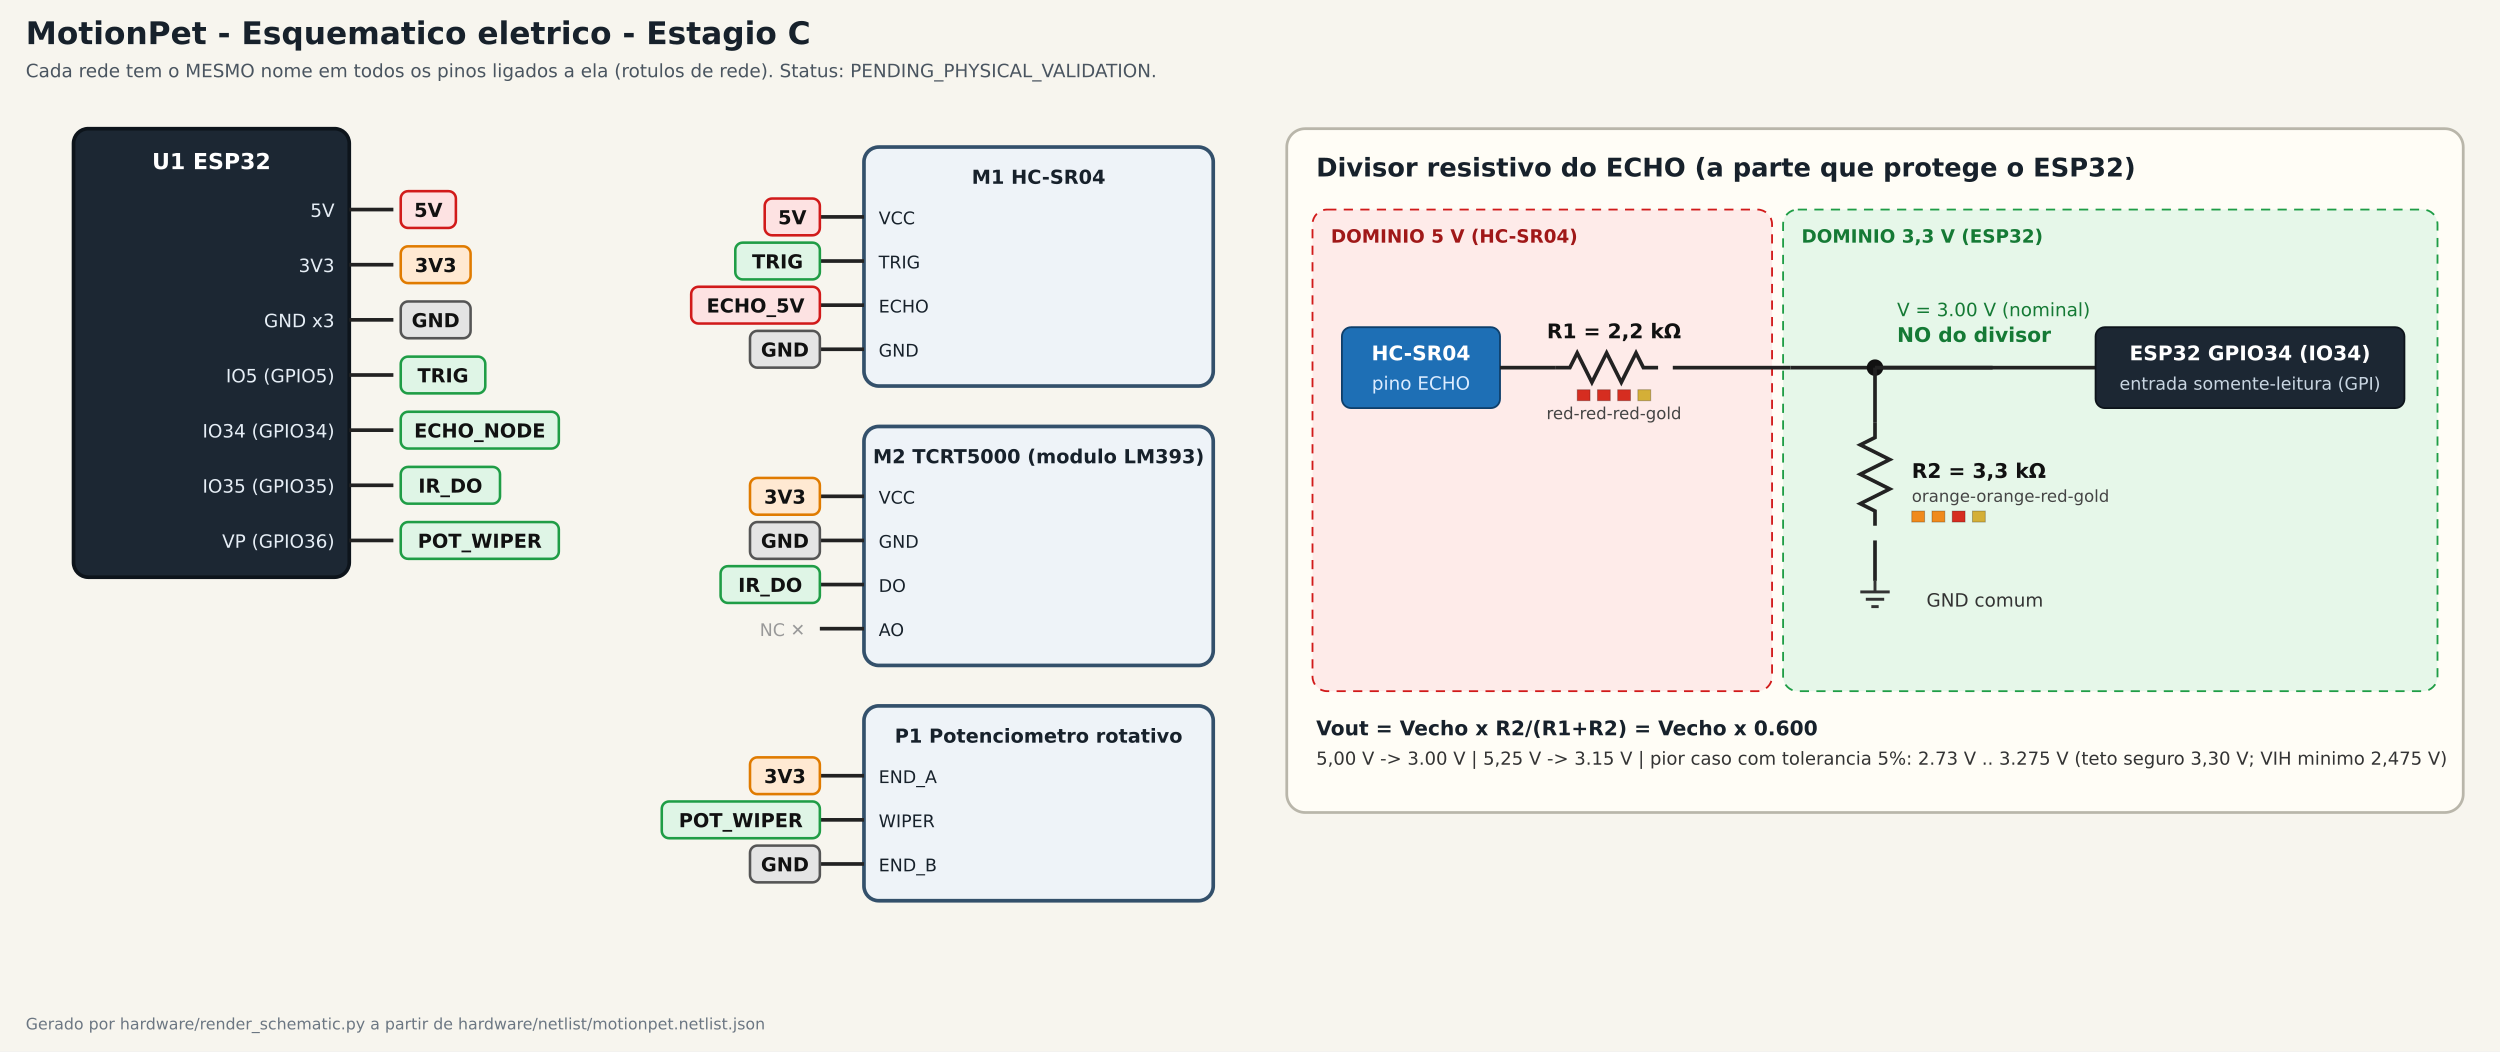
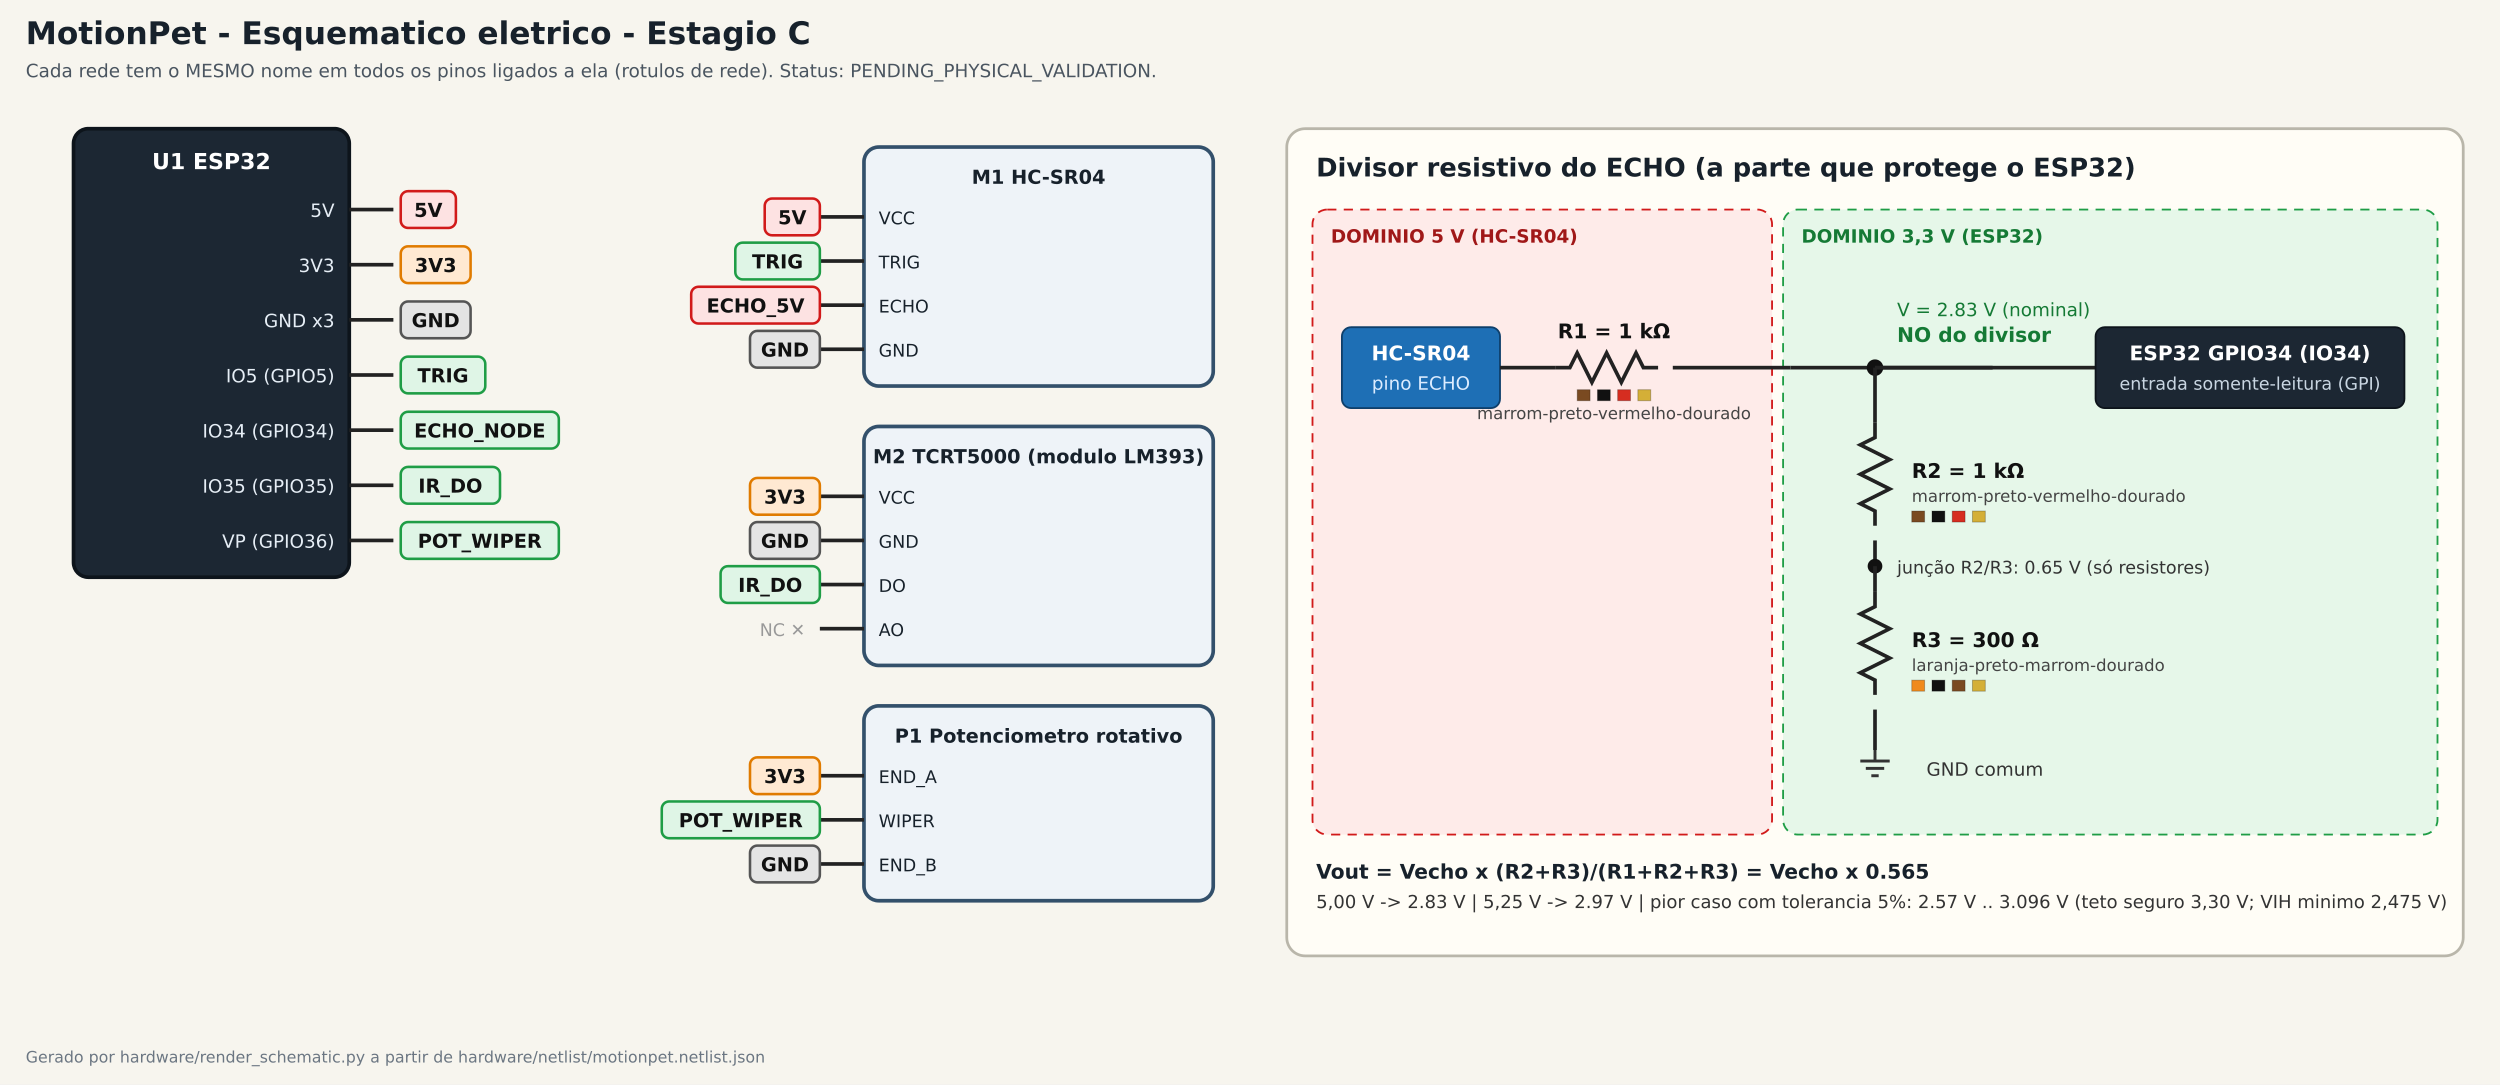
- <svg xmlns="http://www.w3.org/2000/svg" viewBox="0 0 1360 572" width="1360" height="572" font-family="DejaVu Sans, Verdana, Arial, sans-serif">
+ <svg xmlns="http://www.w3.org/2000/svg" viewBox="0 0 1360 590" width="1360" height="590" font-family="DejaVu Sans, Verdana, Arial, sans-serif">
  <rect width="100%" height="100%" fill="#f7f5ee" />
  <text x="14.0" y="24.0" font-family="DejaVu Sans, Verdana, Arial, sans-serif" font-size="17" fill="#17212b" text-anchor="start" font-weight="bold">MotionPet - Esquematico eletrico - Estagio C</text>
  <text x="14.0" y="42.0" font-family="DejaVu Sans, Verdana, Arial, sans-serif" font-size="10" fill="#4a5560" text-anchor="start" font-weight="normal">Cada rede tem o MESMO nome em todos os pinos ligados a ela (rotulos de rede). Status: PENDING_PHYSICAL_VALIDATION.</text>
  <rect x="40" y="70" width="150" height="244" rx="8" fill="#1c2733" stroke="#0d141b" stroke-width="2" />
  <text x="115.0" y="92.0" font-family="DejaVu Sans, Verdana, Arial, sans-serif" font-size="12" fill="#fff" text-anchor="middle" font-weight="bold">U1  ESP32</text>
  <path d="M190,114 h24" stroke="#222" stroke-width="2" />
  <text x="182.0" y="118.0" font-family="DejaVu Sans, Verdana, Arial, sans-serif" font-size="10" fill="#e6eef6" text-anchor="end" font-weight="normal">5V</text>
  <g>
    <rect x="218" y="104" width="30" height="20" rx="4" fill="#fde2e2" stroke="#d11a1a" stroke-width="1.4" />
    <text x="233.0" y="118.0" font-family="DejaVu Sans, Verdana, Arial, sans-serif" font-size="10.5" fill="#111" text-anchor="middle" font-weight="bold">5V</text>
  </g>
  <path d="M190,144 h24" stroke="#222" stroke-width="2" />
  <text x="182.0" y="148.0" font-family="DejaVu Sans, Verdana, Arial, sans-serif" font-size="10" fill="#e6eef6" text-anchor="end" font-weight="normal">3V3</text>
  <g>
    <rect x="218" y="134" width="38" height="20" rx="4" fill="#ffe9d2" stroke="#e07b00" stroke-width="1.4" />
    <text x="237.0" y="148.0" font-family="DejaVu Sans, Verdana, Arial, sans-serif" font-size="10.5" fill="#111" text-anchor="middle" font-weight="bold">3V3</text>
  </g>
  <path d="M190,174 h24" stroke="#222" stroke-width="2" />
  <text x="182.0" y="178.0" font-family="DejaVu Sans, Verdana, Arial, sans-serif" font-size="10" fill="#e6eef6" text-anchor="end" font-weight="normal">GND x3</text>
  <g>
    <rect x="218" y="164" width="38" height="20" rx="4" fill="#e4e4e4" stroke="#555" stroke-width="1.4" />
    <text x="237.0" y="178.0" font-family="DejaVu Sans, Verdana, Arial, sans-serif" font-size="10.5" fill="#111" text-anchor="middle" font-weight="bold">GND</text>
  </g>
  <path d="M190,204 h24" stroke="#222" stroke-width="2" />
  <text x="182.0" y="208.0" font-family="DejaVu Sans, Verdana, Arial, sans-serif" font-size="10" fill="#e6eef6" text-anchor="end" font-weight="normal">IO5 (GPIO5)</text>
  <g>
    <rect x="218" y="194" width="46" height="20" rx="4" fill="#dff5e6" stroke="#1f9d46" stroke-width="1.4" />
    <text x="241.0" y="208.0" font-family="DejaVu Sans, Verdana, Arial, sans-serif" font-size="10.5" fill="#111" text-anchor="middle" font-weight="bold">TRIG</text>
  </g>
  <path d="M190,234 h24" stroke="#222" stroke-width="2" />
  <text x="182.0" y="238.0" font-family="DejaVu Sans, Verdana, Arial, sans-serif" font-size="10" fill="#e6eef6" text-anchor="end" font-weight="normal">IO34 (GPIO34)</text>
  <g>
    <rect x="218" y="224" width="86" height="20" rx="4" fill="#dff5e6" stroke="#1f9d46" stroke-width="1.4" />
    <text x="261.0" y="238.0" font-family="DejaVu Sans, Verdana, Arial, sans-serif" font-size="10.5" fill="#111" text-anchor="middle" font-weight="bold">ECHO_NODE</text>
  </g>
  <path d="M190,264 h24" stroke="#222" stroke-width="2" />
  <text x="182.0" y="268.0" font-family="DejaVu Sans, Verdana, Arial, sans-serif" font-size="10" fill="#e6eef6" text-anchor="end" font-weight="normal">IO35 (GPIO35)</text>
  <g>
    <rect x="218" y="254" width="54" height="20" rx="4" fill="#dff5e6" stroke="#1f9d46" stroke-width="1.4" />
    <text x="245.0" y="268.0" font-family="DejaVu Sans, Verdana, Arial, sans-serif" font-size="10.5" fill="#111" text-anchor="middle" font-weight="bold">IR_DO</text>
  </g>
  <path d="M190,294 h24" stroke="#222" stroke-width="2" />
  <text x="182.0" y="298.0" font-family="DejaVu Sans, Verdana, Arial, sans-serif" font-size="10" fill="#e6eef6" text-anchor="end" font-weight="normal">VP (GPIO36)</text>
  <g>
    <rect x="218" y="284" width="86" height="20" rx="4" fill="#dff5e6" stroke="#1f9d46" stroke-width="1.4" />
    <text x="261.0" y="298.0" font-family="DejaVu Sans, Verdana, Arial, sans-serif" font-size="10.5" fill="#111" text-anchor="middle" font-weight="bold">POT_WIPER</text>
  </g>
  <rect x="470" y="80" width="190" height="130" rx="8" fill="#eef3f8" stroke="#33506b" stroke-width="2" />
  <text x="565.0" y="100.0" font-family="DejaVu Sans, Verdana, Arial, sans-serif" font-size="10.5" fill="#17212b" text-anchor="middle" font-weight="bold">M1  HC-SR04</text>
  <path d="M470,118 h-24" stroke="#222" stroke-width="2" />
  <text x="478.0" y="122.0" font-family="DejaVu Sans, Verdana, Arial, sans-serif" font-size="9.5" fill="#17212b" text-anchor="start" font-weight="normal">VCC</text>
  <g>
    <rect x="416" y="108" width="30" height="20" rx="4" fill="#fde2e2" stroke="#d11a1a" stroke-width="1.4" />
    <text x="431.0" y="122.0" font-family="DejaVu Sans, Verdana, Arial, sans-serif" font-size="10.5" fill="#111" text-anchor="middle" font-weight="bold">5V</text>
  </g>
  <path d="M470,142 h-24" stroke="#222" stroke-width="2" />
  <text x="478.0" y="146.0" font-family="DejaVu Sans, Verdana, Arial, sans-serif" font-size="9.5" fill="#17212b" text-anchor="start" font-weight="normal">TRIG</text>
  <g>
    <rect x="400" y="132" width="46" height="20" rx="4" fill="#dff5e6" stroke="#1f9d46" stroke-width="1.4" />
    <text x="423.0" y="146.0" font-family="DejaVu Sans, Verdana, Arial, sans-serif" font-size="10.5" fill="#111" text-anchor="middle" font-weight="bold">TRIG</text>
  </g>
  <path d="M470,166 h-24" stroke="#222" stroke-width="2" />
  <text x="478.0" y="170.0" font-family="DejaVu Sans, Verdana, Arial, sans-serif" font-size="9.5" fill="#17212b" text-anchor="start" font-weight="normal">ECHO</text>
  <g>
    <rect x="376" y="156" width="70" height="20" rx="4" fill="#fde2e2" stroke="#d11a1a" stroke-width="1.4" />
    <text x="411.0" y="170.0" font-family="DejaVu Sans, Verdana, Arial, sans-serif" font-size="10.5" fill="#111" text-anchor="middle" font-weight="bold">ECHO_5V</text>
  </g>
  <path d="M470,190 h-24" stroke="#222" stroke-width="2" />
  <text x="478.0" y="194.0" font-family="DejaVu Sans, Verdana, Arial, sans-serif" font-size="9.5" fill="#17212b" text-anchor="start" font-weight="normal">GND</text>
  <g>
    <rect x="408" y="180" width="38" height="20" rx="4" fill="#e4e4e4" stroke="#555" stroke-width="1.4" />
    <text x="427.0" y="194.0" font-family="DejaVu Sans, Verdana, Arial, sans-serif" font-size="10.5" fill="#111" text-anchor="middle" font-weight="bold">GND</text>
  </g>
  <rect x="470" y="232" width="190" height="130" rx="8" fill="#eef3f8" stroke="#33506b" stroke-width="2" />
  <text x="565.0" y="252.0" font-family="DejaVu Sans, Verdana, Arial, sans-serif" font-size="10.5" fill="#17212b" text-anchor="middle" font-weight="bold">M2  TCRT5000 (modulo LM393)</text>
  <path d="M470,270 h-24" stroke="#222" stroke-width="2" />
  <text x="478.0" y="274.0" font-family="DejaVu Sans, Verdana, Arial, sans-serif" font-size="9.5" fill="#17212b" text-anchor="start" font-weight="normal">VCC</text>
  <g>
    <rect x="408" y="260" width="38" height="20" rx="4" fill="#ffe9d2" stroke="#e07b00" stroke-width="1.4" />
    <text x="427.0" y="274.0" font-family="DejaVu Sans, Verdana, Arial, sans-serif" font-size="10.5" fill="#111" text-anchor="middle" font-weight="bold">3V3</text>
  </g>
  <path d="M470,294 h-24" stroke="#222" stroke-width="2" />
  <text x="478.0" y="298.0" font-family="DejaVu Sans, Verdana, Arial, sans-serif" font-size="9.5" fill="#17212b" text-anchor="start" font-weight="normal">GND</text>
  <g>
    <rect x="408" y="284" width="38" height="20" rx="4" fill="#e4e4e4" stroke="#555" stroke-width="1.4" />
    <text x="427.0" y="298.0" font-family="DejaVu Sans, Verdana, Arial, sans-serif" font-size="10.5" fill="#111" text-anchor="middle" font-weight="bold">GND</text>
  </g>
  <path d="M470,318 h-24" stroke="#222" stroke-width="2" />
  <text x="478.0" y="322.0" font-family="DejaVu Sans, Verdana, Arial, sans-serif" font-size="9.5" fill="#17212b" text-anchor="start" font-weight="normal">DO</text>
  <g>
    <rect x="392" y="308" width="54" height="20" rx="4" fill="#dff5e6" stroke="#1f9d46" stroke-width="1.4" />
    <text x="419.0" y="322.0" font-family="DejaVu Sans, Verdana, Arial, sans-serif" font-size="10.5" fill="#111" text-anchor="middle" font-weight="bold">IR_DO</text>
  </g>
  <path d="M470,342 h-24" stroke="#222" stroke-width="2" />
  <text x="478.0" y="346.0" font-family="DejaVu Sans, Verdana, Arial, sans-serif" font-size="9.5" fill="#17212b" text-anchor="start" font-weight="normal">AO</text>
  <text x="438.0" y="346.0" font-family="DejaVu Sans, Verdana, Arial, sans-serif" font-size="9.5" fill="#999" text-anchor="end" font-weight="normal">NC ✕</text>
  <rect x="470" y="384" width="190" height="106" rx="8" fill="#eef3f8" stroke="#33506b" stroke-width="2" />
  <text x="565.0" y="404.0" font-family="DejaVu Sans, Verdana, Arial, sans-serif" font-size="10.5" fill="#17212b" text-anchor="middle" font-weight="bold">P1  Potenciometro rotativo</text>
  <path d="M470,422 h-24" stroke="#222" stroke-width="2" />
  <text x="478.0" y="426.0" font-family="DejaVu Sans, Verdana, Arial, sans-serif" font-size="9.5" fill="#17212b" text-anchor="start" font-weight="normal">END_A</text>
  <g>
    <rect x="408" y="412" width="38" height="20" rx="4" fill="#ffe9d2" stroke="#e07b00" stroke-width="1.4" />
    <text x="427.0" y="426.0" font-family="DejaVu Sans, Verdana, Arial, sans-serif" font-size="10.5" fill="#111" text-anchor="middle" font-weight="bold">3V3</text>
  </g>
  <path d="M470,446 h-24" stroke="#222" stroke-width="2" />
  <text x="478.0" y="450.0" font-family="DejaVu Sans, Verdana, Arial, sans-serif" font-size="9.5" fill="#17212b" text-anchor="start" font-weight="normal">WIPER</text>
  <g>
    <rect x="360" y="436" width="86" height="20" rx="4" fill="#dff5e6" stroke="#1f9d46" stroke-width="1.4" />
    <text x="403.0" y="450.0" font-family="DejaVu Sans, Verdana, Arial, sans-serif" font-size="10.5" fill="#111" text-anchor="middle" font-weight="bold">POT_WIPER</text>
  </g>
  <path d="M470,470 h-24" stroke="#222" stroke-width="2" />
  <text x="478.0" y="474.0" font-family="DejaVu Sans, Verdana, Arial, sans-serif" font-size="9.5" fill="#17212b" text-anchor="start" font-weight="normal">END_B</text>
  <g>
    <rect x="408" y="460" width="38" height="20" rx="4" fill="#e4e4e4" stroke="#555" stroke-width="1.4" />
    <text x="427.0" y="474.0" font-family="DejaVu Sans, Verdana, Arial, sans-serif" font-size="10.5" fill="#111" text-anchor="middle" font-weight="bold">GND</text>
  </g>
  <g transform="translate(700 70)">
-     <rect x="0" y="0" width="640" height="372" rx="10" fill="#fffdf6" stroke="#b9b6aa" stroke-width="1.5" />
+     <rect x="0" y="0" width="640" height="450" rx="10" fill="#fffdf6" stroke="#b9b6aa" stroke-width="1.5" />
    <text x="16.0" y="26.0" font-family="DejaVu Sans, Verdana, Arial, sans-serif" font-size="14" fill="#17212b" text-anchor="start" font-weight="bold">Divisor resistivo do ECHO (a parte que protege o ESP32)</text>
-     <rect x="14" y="44" width="250" height="262" rx="8" fill="#fde2e2" fill-opacity="0.65" stroke="#d11a1a" stroke-dasharray="5 4" />
+     <rect x="14" y="44" width="250" height="340" rx="8" fill="#fde2e2" fill-opacity="0.65" stroke="#d11a1a" stroke-dasharray="5 4" />
    <text x="24.0" y="62.0" font-family="DejaVu Sans, Verdana, Arial, sans-serif" font-size="10" fill="#a01818" text-anchor="start" font-weight="bold">DOMINIO 5 V (HC-SR04)</text>
-     <rect x="270" y="44" width="356" height="262" rx="8" fill="#dff5e6" fill-opacity="0.8" stroke="#1f9d46" stroke-dasharray="5 4" />
+     <rect x="270" y="44" width="356" height="340" rx="8" fill="#dff5e6" fill-opacity="0.8" stroke="#1f9d46" stroke-dasharray="5 4" />
    <text x="280.0" y="62.0" font-family="DejaVu Sans, Verdana, Arial, sans-serif" font-size="10" fill="#157a35" text-anchor="start" font-weight="bold">DOMINIO 3,3 V (ESP32)</text>
    <rect x="30" y="108" width="86" height="44" rx="5" fill="#1e6fb5" stroke="#0e3f6b" />
    <text x="73.0" y="126.0" font-family="DejaVu Sans, Verdana, Arial, sans-serif" font-size="11" fill="#fff" text-anchor="middle" font-weight="bold">HC-SR04</text>
    <text x="73.0" y="142.0" font-family="DejaVu Sans, Verdana, Arial, sans-serif" font-size="10" fill="#dcecff" text-anchor="middle" font-weight="normal">pino ECHO</text>
    <path d="M116,130 h30" stroke="#222" stroke-width="2" />
    <path d="M146,130 h8 l4,-8 l8,16 l8,-16 l8,16 l8,-16 l4,8 h8" fill="none" stroke="#222" stroke-width="2" />
-     <text x="178.0" y="114.0" font-family="DejaVu Sans, Verdana, Arial, sans-serif" font-size="11" fill="#111" text-anchor="middle" font-weight="bold">R1 = 2,2 kΩ</text>
-     <text x="178.0" y="158.0" font-family="DejaVu Sans, Verdana, Arial, sans-serif" font-size="9" fill="#444" text-anchor="middle" font-weight="normal">red-red-red-gold</text>
-     <rect x="158" y="142" width="7" height="6" fill="#d62d20" stroke="#0004" stroke-width="0.5" />
-     <rect x="169" y="142" width="7" height="6" fill="#d62d20" stroke="#0004" stroke-width="0.5" />
+     <text x="178.0" y="114.0" font-family="DejaVu Sans, Verdana, Arial, sans-serif" font-size="11" fill="#111" text-anchor="middle" font-weight="bold">R1 = 1 kΩ</text>
+     <text x="178.0" y="158.0" font-family="DejaVu Sans, Verdana, Arial, sans-serif" font-size="9" fill="#444" text-anchor="middle" font-weight="normal">marrom-preto-vermelho-dourado</text>
+     <rect x="158" y="142" width="7" height="6" fill="#7a4a21" stroke="#0004" stroke-width="0.5" />
+     <rect x="169" y="142" width="7" height="6" fill="#111" stroke="#0004" stroke-width="0.5" />
    <rect x="180" y="142" width="7" height="6" fill="#d62d20" stroke="#0004" stroke-width="0.5" />
    <rect x="191" y="142" width="7" height="6" fill="#d4af37" stroke="#0004" stroke-width="0.5" />
    <path d="M210,130 h64 " stroke="#222" stroke-width="2" />
    <path d="M274,130 h110" stroke="#222" stroke-width="2" />
    <circle cx="320" cy="130" r="4.5" fill="#111" />
    <text x="332.0" y="116.0" font-family="DejaVu Sans, Verdana, Arial, sans-serif" font-size="11" fill="#157a35" text-anchor="start" font-weight="bold">NO do divisor</text>
-     <text x="332.0" y="102.0" font-family="DejaVu Sans, Verdana, Arial, sans-serif" font-size="10" fill="#157a35" text-anchor="start" font-weight="normal">V = 3.00 V (nominal)</text>
+     <text x="332.0" y="102.0" font-family="DejaVu Sans, Verdana, Arial, sans-serif" font-size="10" fill="#157a35" text-anchor="start" font-weight="normal">V = 2.83 V (nominal)</text>
    <path d="M320,130 h120" stroke="#222" stroke-width="2" />
    <rect x="440" y="108" width="168" height="44" rx="5" fill="#1c2733" stroke="#0d141b" />
    <text x="524.0" y="126.0" font-family="DejaVu Sans, Verdana, Arial, sans-serif" font-size="11" fill="#fff" text-anchor="middle" font-weight="bold">ESP32  GPIO34 (IO34)</text>
    <text x="524.0" y="142.0" font-family="DejaVu Sans, Verdana, Arial, sans-serif" font-size="9.5" fill="#c9d6e2" text-anchor="middle" font-weight="normal">entrada somente-leitura (GPI)</text>
    <path d="M320,130 v30" stroke="#222" stroke-width="2" />
    <path d="M320,160 v8 l-8,4 l16,8 l-16,8 l16,8 l-16,8 l8,4 v8" fill="none" stroke="#222" stroke-width="2" />
-     <text x="340.0" y="190.0" font-family="DejaVu Sans, Verdana, Arial, sans-serif" font-size="11" fill="#111" text-anchor="start" font-weight="bold">R2 = 3,3 kΩ</text>
-     <text x="340.0" y="203.0" font-family="DejaVu Sans, Verdana, Arial, sans-serif" font-size="9" fill="#444" text-anchor="start" font-weight="normal">orange-orange-red-gold</text>
-     <rect x="340" y="208.0" width="7" height="6" fill="#f08a1c" stroke="#0004" stroke-width="0.5" />
-     <rect x="351" y="208.0" width="7" height="6" fill="#f08a1c" stroke="#0004" stroke-width="0.5" />
+     <text x="340.0" y="190.0" font-family="DejaVu Sans, Verdana, Arial, sans-serif" font-size="11" fill="#111" text-anchor="start" font-weight="bold">R2 = 1 kΩ</text>
+     <text x="340.0" y="203.0" font-family="DejaVu Sans, Verdana, Arial, sans-serif" font-size="9" fill="#444" text-anchor="start" font-weight="normal">marrom-preto-vermelho-dourado</text>
+     <rect x="340" y="208.0" width="7" height="6" fill="#7a4a21" stroke="#0004" stroke-width="0.5" />
+     <rect x="351" y="208.0" width="7" height="6" fill="#111" stroke="#0004" stroke-width="0.5" />
    <rect x="362" y="208.0" width="7" height="6" fill="#d62d20" stroke="#0004" stroke-width="0.5" />
    <rect x="373" y="208.0" width="7" height="6" fill="#d4af37" stroke="#0004" stroke-width="0.5" />
-     <path d="M320,224 v22" stroke="#222" stroke-width="2" />
-     <path d="M320,246 v6 M312,252 h16 M315,256 h10 M318,260 h4" stroke="#333" stroke-width="1.6" fill="none" />
-     <text x="348.0" y="260.0" font-family="DejaVu Sans, Verdana, Arial, sans-serif" font-size="10" fill="#333" text-anchor="start" font-weight="normal">GND comum</text>
-     <text x="16.0" y="330.0" font-family="DejaVu Sans, Verdana, Arial, sans-serif" font-size="11" fill="#17212b" text-anchor="start" font-weight="bold">Vout = Vecho x R2/(R1+R2) = Vecho x 0.600</text>
-     <text x="16.0" y="346.0" font-family="DejaVu Sans, Verdana, Arial, sans-serif" font-size="9.8" fill="#333" text-anchor="start" font-weight="normal">5,00 V -&gt; 3.00 V   |   5,25 V -&gt; 3.15 V   |   pior caso com tolerancia 5%: 2.73 V .. 3.275 V (teto seguro 3,30 V; VIH minimo 2,475 V)</text>
+     <path d="M320,224 v14" stroke="#222" stroke-width="2" />
+     <circle cx="320" cy="238" r="4" fill="#111" />
+     <text x="332.0" y="242.0" font-family="DejaVu Sans, Verdana, Arial, sans-serif" font-size="9.5" fill="#333" text-anchor="start" font-weight="normal">junção R2/R3: 0.65 V (só resistores)</text>
+     <path d="M320,238 v14" stroke="#222" stroke-width="2" />
+     <path d="M320,252 v8 l-8,4 l16,8 l-16,8 l16,8 l-16,8 l8,4 v8" fill="none" stroke="#222" stroke-width="2" />
+     <text x="340.0" y="282.0" font-family="DejaVu Sans, Verdana, Arial, sans-serif" font-size="11" fill="#111" text-anchor="start" font-weight="bold">R3 = 300 Ω</text>
+     <text x="340.0" y="295.0" font-family="DejaVu Sans, Verdana, Arial, sans-serif" font-size="9" fill="#444" text-anchor="start" font-weight="normal">laranja-preto-marrom-dourado</text>
+     <rect x="340" y="300.0" width="7" height="6" fill="#f08a1c" stroke="#0004" stroke-width="0.5" />
+     <rect x="351" y="300.0" width="7" height="6" fill="#111" stroke="#0004" stroke-width="0.5" />
+     <rect x="362" y="300.0" width="7" height="6" fill="#7a4a21" stroke="#0004" stroke-width="0.5" />
+     <rect x="373" y="300.0" width="7" height="6" fill="#d4af37" stroke="#0004" stroke-width="0.5" />
+     <path d="M320,316 v22" stroke="#222" stroke-width="2" />
+     <path d="M320,338 v6 M312,344 h16 M315,348 h10 M318,352 h4" stroke="#333" stroke-width="1.6" fill="none" />
+     <text x="348.0" y="352.0" font-family="DejaVu Sans, Verdana, Arial, sans-serif" font-size="10" fill="#333" text-anchor="start" font-weight="normal">GND comum</text>
+     <text x="16.0" y="408.0" font-family="DejaVu Sans, Verdana, Arial, sans-serif" font-size="11" fill="#17212b" text-anchor="start" font-weight="bold">Vout = Vecho x (R2+R3)/(R1+R2+R3) = Vecho x 0.565</text>
+     <text x="16.0" y="424.0" font-family="DejaVu Sans, Verdana, Arial, sans-serif" font-size="9.8" fill="#333" text-anchor="start" font-weight="normal">5,00 V -&gt; 2.83 V   |   5,25 V -&gt; 2.97 V   |   pior caso com tolerancia 5%: 2.57 V .. 3.096 V (teto seguro 3,30 V; VIH minimo 2,475 V)</text>
  </g>
-   <text x="14.0" y="560.0" font-family="DejaVu Sans, Verdana, Arial, sans-serif" font-size="8.6" fill="#6b7682" text-anchor="start" font-weight="normal">Gerado por hardware/render_schematic.py a partir de hardware/netlist/motionpet.netlist.json</text>
+   <text x="14.0" y="578.0" font-family="DejaVu Sans, Verdana, Arial, sans-serif" font-size="8.6" fill="#6b7682" text-anchor="start" font-weight="normal">Gerado por hardware/render_schematic.py a partir de hardware/netlist/motionpet.netlist.json</text>
</svg>
